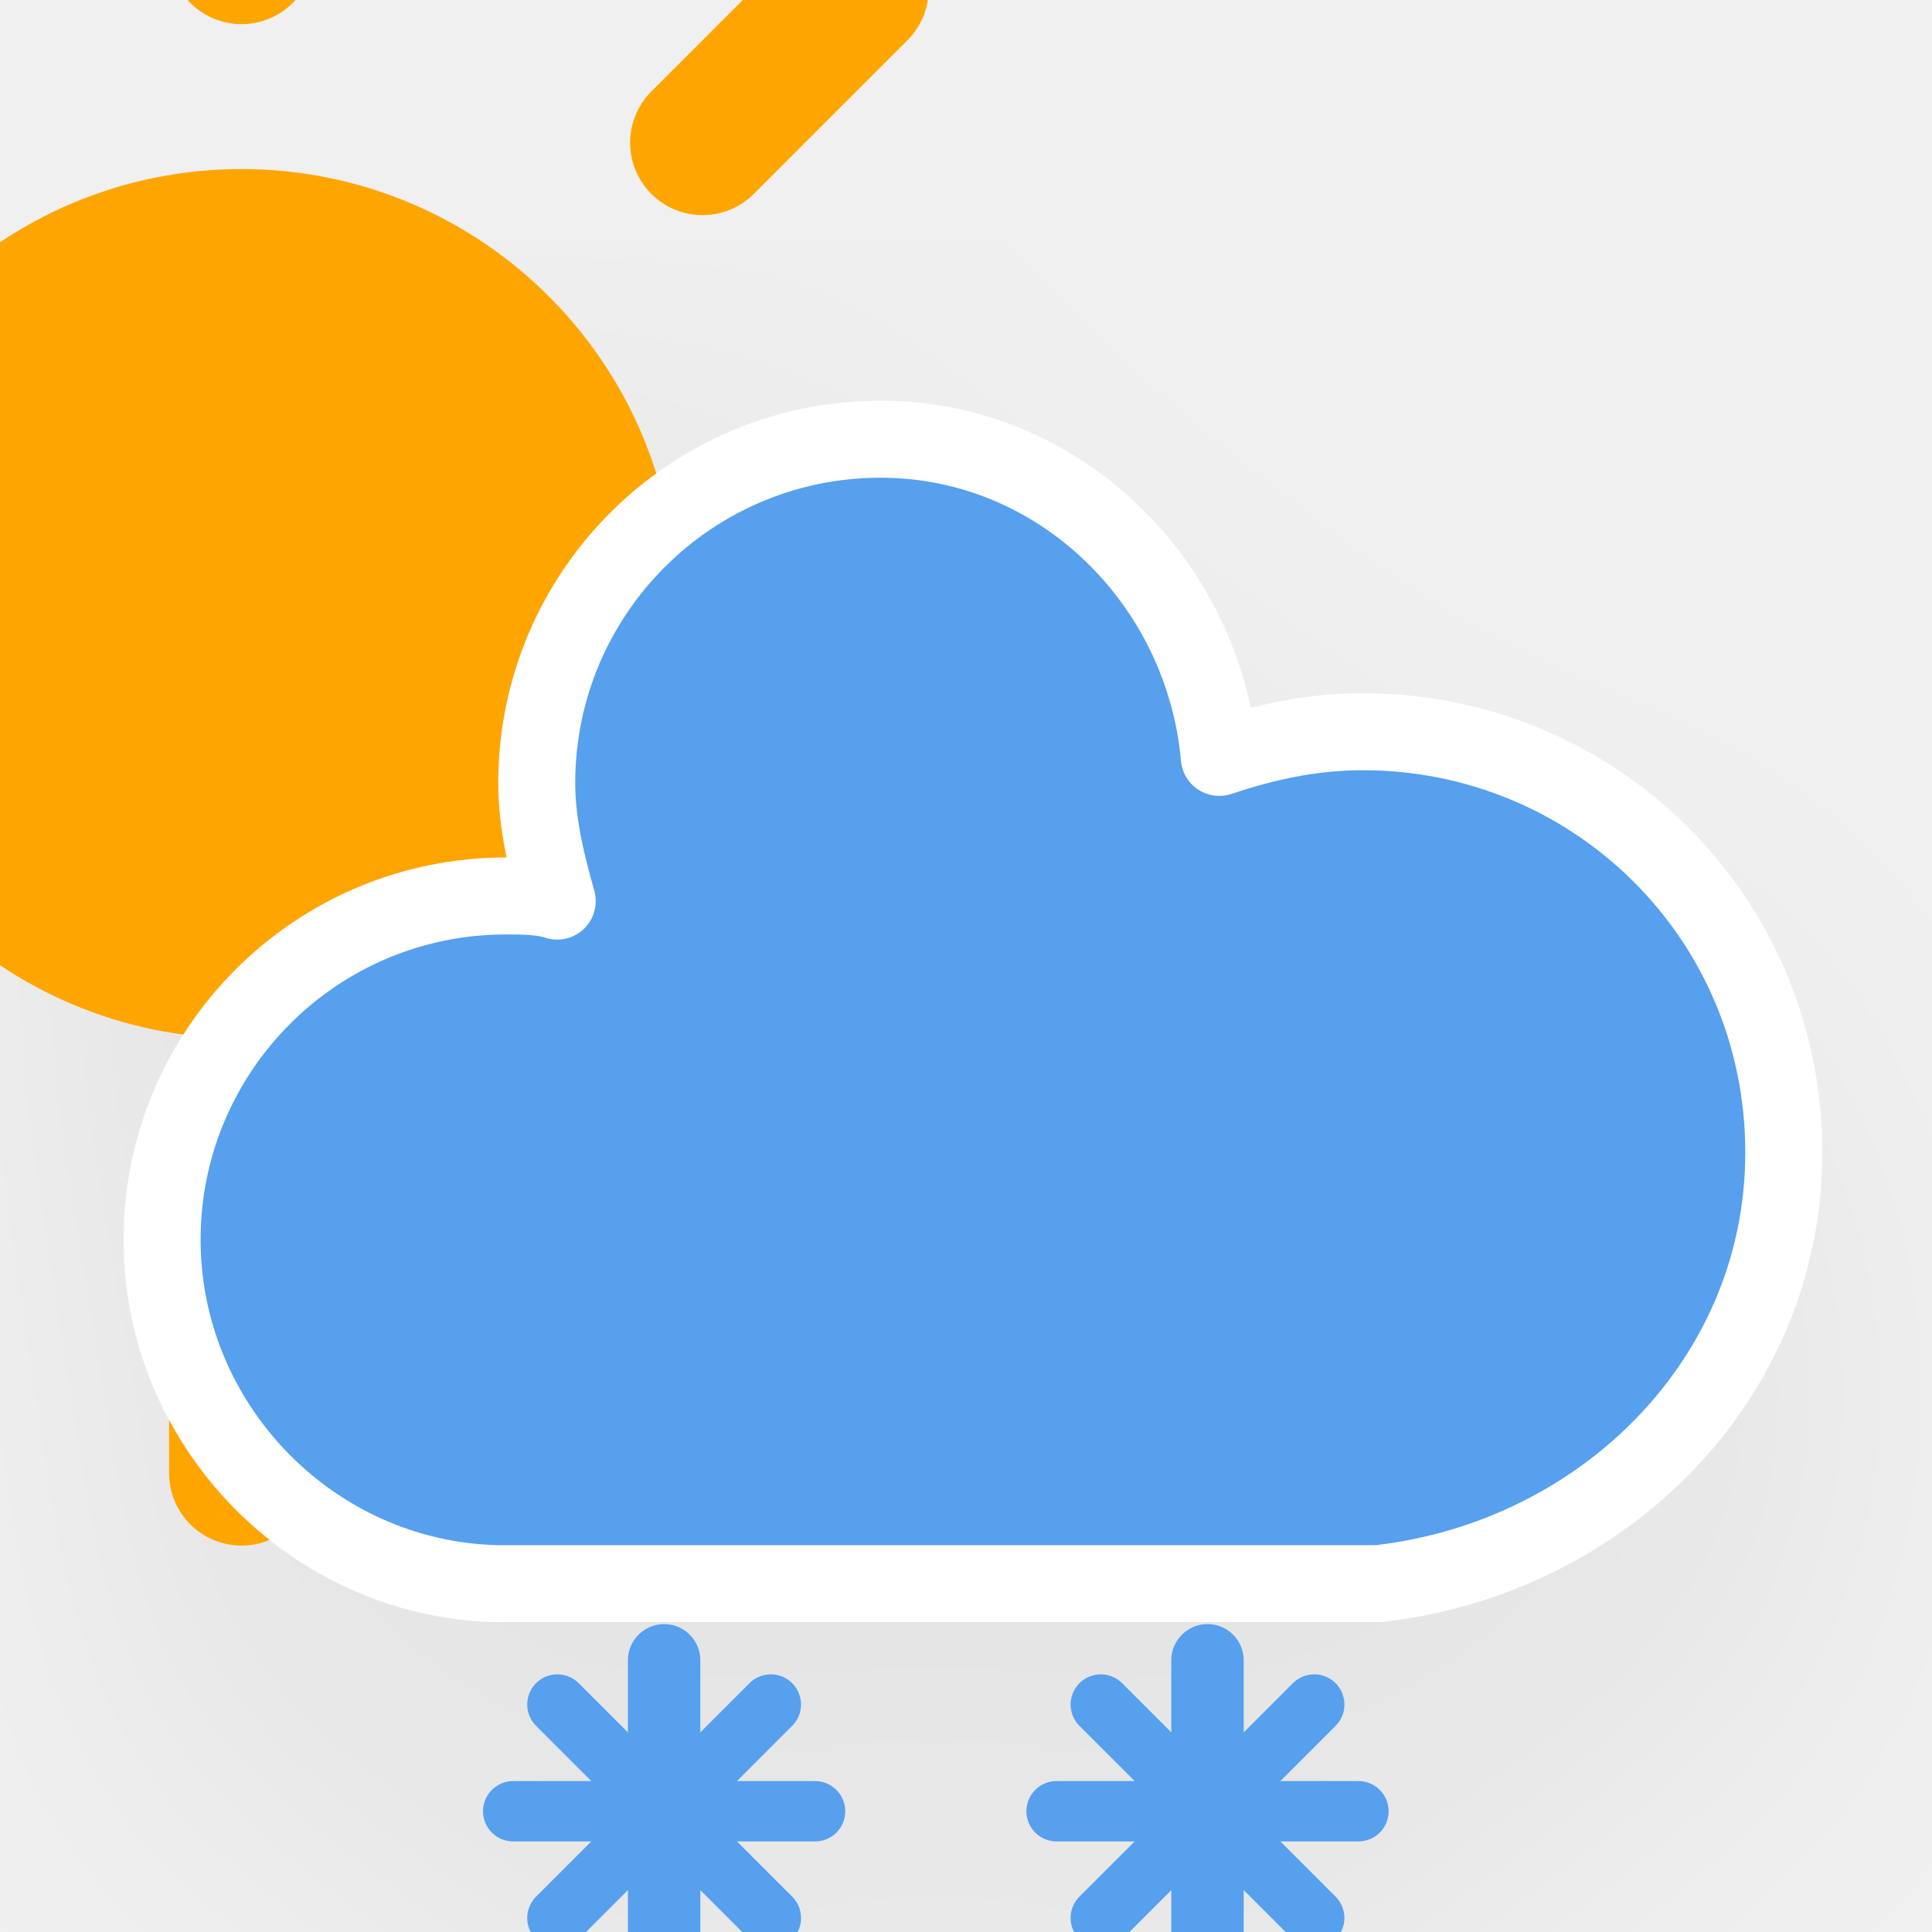
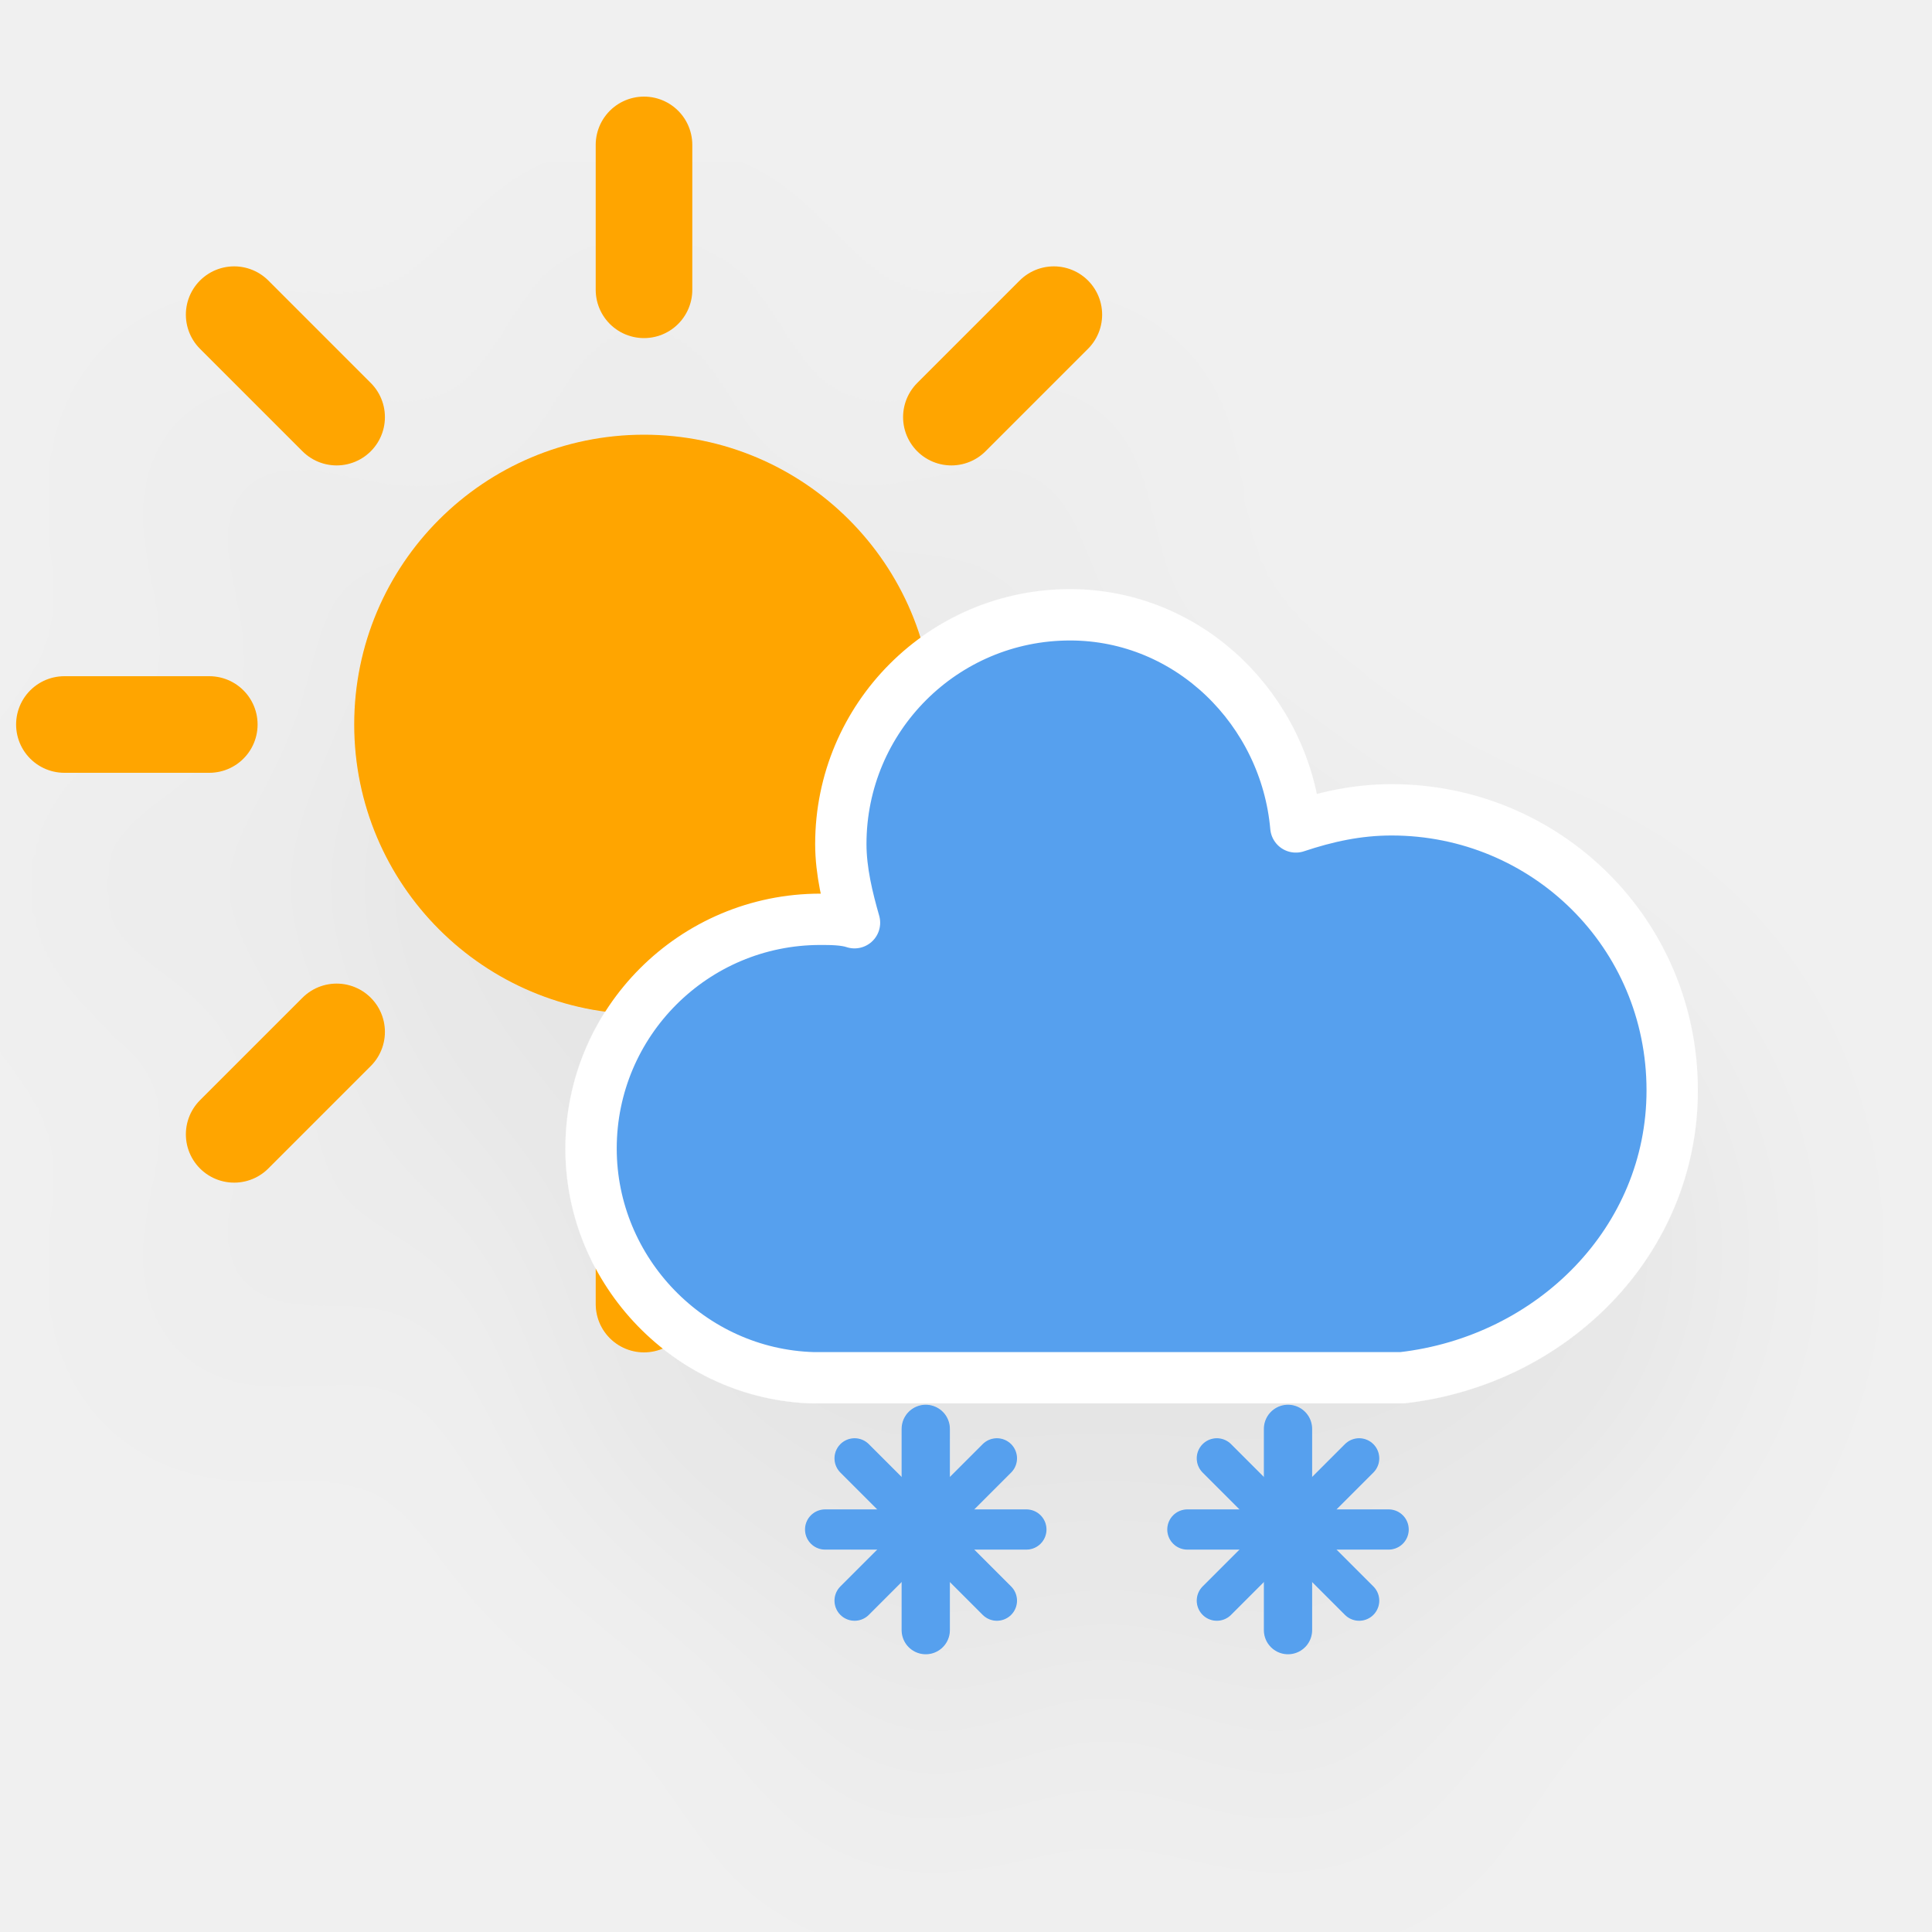
- <svg xmlns="http://www.w3.org/2000/svg" version="1.1" width="64" height="64" viewBox="16 16 32 32">
+ <svg xmlns="http://www.w3.org/2000/svg" version="1.1" width="64" height="64" viewBox="4 16 48 32">
  <defs>
    <filter id="blur" width="200%" height="200%">
      <feGaussianBlur in="SourceAlpha" stdDeviation="3" />
      <feOffset dx="0" dy="4" result="offsetblur" />
      <feComponentTransfer>
        <feFuncA type="linear" slope="0.05" />
      </feComponentTransfer>
      <feMerge>
        <feMergeNode />
        <feMergeNode in="SourceGraphic" />
      </feMerge>
    </filter>
    <style type="text/css">
/*
** SUN
*/
@keyframes am-weather-sun {
  0% {
    -webkit-transform: rotate(0deg);
       -moz-transform: rotate(0deg);
        -ms-transform: rotate(0deg);
            transform: rotate(0deg);
  }

  100% {
    -webkit-transform: rotate(360deg);
       -moz-transform: rotate(360deg);
        -ms-transform: rotate(360deg);
            transform: rotate(360deg);
  }
}

.am-weather-sun {
  -webkit-animation-name: am-weather-sun;
     -moz-animation-name: am-weather-sun;
      -ms-animation-name: am-weather-sun;
          animation-name: am-weather-sun;
  -webkit-animation-duration: 9s;
     -moz-animation-duration: 9s;
      -ms-animation-duration: 9s;
          animation-duration: 9s;
  -webkit-animation-timing-function: linear;
     -moz-animation-timing-function: linear;
      -ms-animation-timing-function: linear;
          animation-timing-function: linear;
  -webkit-animation-iteration-count: infinite;
     -moz-animation-iteration-count: infinite;
      -ms-animation-iteration-count: infinite;
          animation-iteration-count: infinite;
}

@keyframes am-weather-sun-shiny {
  0% {
    stroke-dasharray: 3px 10px;
    stroke-dashoffset: 0px;
  }

  50% {
    stroke-dasharray: 0.1px 10px;
    stroke-dashoffset: -1px;
  }

  100% {
    stroke-dasharray: 3px 10px;
    stroke-dashoffset: 0px;
  }
}

.am-weather-sun-shiny line {
  -webkit-animation-name: am-weather-sun-shiny;
     -moz-animation-name: am-weather-sun-shiny;
      -ms-animation-name: am-weather-sun-shiny;
          animation-name: am-weather-sun-shiny;
  -webkit-animation-duration: 2s;
     -moz-animation-duration: 2s;
      -ms-animation-duration: 2s;
          animation-duration: 2s;
  -webkit-animation-timing-function: linear;
     -moz-animation-timing-function: linear;
      -ms-animation-timing-function: linear;
          animation-timing-function: linear;
  -webkit-animation-iteration-count: infinite;
     -moz-animation-iteration-count: infinite;
      -ms-animation-iteration-count: infinite;
          animation-iteration-count: infinite;
}

/*
** SNOW
*/
@keyframes am-weather-snow {
  0% {
    -webkit-transform: translateX(0) translateY(0);
       -moz-transform: translateX(0) translateY(0);
        -ms-transform: translateX(0) translateY(0);
            transform: translateX(0) translateY(0);
  }

  33.33% {
    -webkit-transform: translateX(-1.2px) translateY(2px);
       -moz-transform: translateX(-1.2px) translateY(2px);
        -ms-transform: translateX(-1.2px) translateY(2px);
            transform: translateX(-1.2px) translateY(2px);
  }

  66.66% {
    -webkit-transform: translateX(1.4px) translateY(4px);
       -moz-transform: translateX(1.4px) translateY(4px);
        -ms-transform: translateX(1.4px) translateY(4px);
            transform: translateX(1.4px) translateY(4px);
    opacity: 1;
  }

  100% {
    -webkit-transform: translateX(-1.6px) translateY(6px);
       -moz-transform: translateX(-1.6px) translateY(6px);
        -ms-transform: translateX(-1.6px) translateY(6px);
            transform: translateX(-1.6px) translateY(6px);
    opacity: 0;
  }
}

.am-weather-snow-1 {
  -webkit-animation-name: am-weather-snow;
     -moz-animation-name: am-weather-snow;
      -ms-animation-name: am-weather-snow;
          animation-name: am-weather-snow;
  -webkit-animation-duration: 2s;
     -moz-animation-duration: 2s;
      -ms-animation-duration: 2s;
          animation-duration: 2s;
  -webkit-animation-timing-function: linear;
     -moz-animation-timing-function: linear;
      -ms-animation-timing-function: linear;
          animation-timing-function: linear;
  -webkit-animation-iteration-count: infinite;
     -moz-animation-iteration-count: infinite;
      -ms-animation-iteration-count: infinite;
          animation-iteration-count: infinite;
}

.am-weather-snow-2 {
  -webkit-animation-name: am-weather-snow;
     -moz-animation-name: am-weather-snow;
      -ms-animation-name: am-weather-snow;
          animation-name: am-weather-snow;
  -webkit-animation-delay: 1.2s;
     -moz-animation-delay: 1.2s;
      -ms-animation-delay: 1.2s;
          animation-delay: 1.2s;
  -webkit-animation-duration: 2s;
     -moz-animation-duration: 2s;
      -ms-animation-duration: 2s;
          animation-duration: 2s;
  -webkit-animation-timing-function: linear;
     -moz-animation-timing-function: linear;
      -ms-animation-timing-function: linear;
          animation-timing-function: linear;
  -webkit-animation-iteration-count: infinite;
     -moz-animation-iteration-count: infinite;
      -ms-animation-iteration-count: infinite;
          animation-iteration-count: infinite;
}

        </style>
  </defs>
  <g filter="url(#blur)" id="snowy-1">
    <g transform="translate(20,10)">
      <g transform="translate(0,16), scale(1.2)">
        <g class="am-weather-sun">
          <g>
            <line fill="none" stroke="orange" stroke-linecap="round" stroke-width="2" transform="translate(0,9)" x1="0" x2="0" y1="0" y2="3" />
          </g>
          <g transform="rotate(45)">
            <line fill="none" stroke="orange" stroke-linecap="round" stroke-width="2" transform="translate(0,9)" x1="0" x2="0" y1="0" y2="3" />
          </g>
          <g transform="rotate(90)">
            <line fill="none" stroke="orange" stroke-linecap="round" stroke-width="2" transform="translate(0,9)" x1="0" x2="0" y1="0" y2="3" />
          </g>
          <g transform="rotate(135)">
            <line fill="none" stroke="orange" stroke-linecap="round" stroke-width="2" transform="translate(0,9)" x1="0" x2="0" y1="0" y2="3" />
          </g>
          <g transform="rotate(180)">
            <line fill="none" stroke="orange" stroke-linecap="round" stroke-width="2" transform="translate(0,9)" x1="0" x2="0" y1="0" y2="3" />
          </g>
          <g transform="rotate(225)">
            <line fill="none" stroke="orange" stroke-linecap="round" stroke-width="2" transform="translate(0,9)" x1="0" x2="0" y1="0" y2="3" />
          </g>
          <g transform="rotate(270)">
            <line fill="none" stroke="orange" stroke-linecap="round" stroke-width="2" transform="translate(0,9)" x1="0" x2="0" y1="0" y2="3" />
          </g>
          <g transform="rotate(315)">
            <line fill="none" stroke="orange" stroke-linecap="round" stroke-width="2" transform="translate(0,9)" x1="0" x2="0" y1="0" y2="3" />
          </g>
        </g>
        <circle cx="0" cy="0" fill="orange" r="5" stroke="orange" stroke-width="2" />
      </g>
      <g>
        <path d="M47.7,35.4c0-4.6-3.7-8.2-8.2-8.2c-1,0-1.9,0.2-2.8,0.5c-0.3-3.4-3.1-6.2-6.6-6.2c-3.7,0-6.7,3-6.7,6.7c0,0.8,0.2,1.6,0.4,2.3    c-0.3-0.1-0.7-0.1-1-0.1c-3.7,0-6.7,3-6.7,6.7c0,3.6,2.9,6.6,6.5,6.7l17.2,0C44.2,43.3,47.7,39.8,47.7,35.4z" fill="#57A0EE" stroke="white" stroke-linejoin="round" stroke-width="1.5" transform="translate(-15,-5), scale(0.85)" />
      </g>
    </g>
    <g transform="translate(20,9)">
      <g class="am-weather-snow-1">
        <g transform="translate(7,28)">
          <line fill="none" stroke="#57A0EE" stroke-linecap="round" stroke-width="1.2" transform="translate(0,9), rotate(0)" x1="0" x2="0" y1="-2.5" y2="2.5" />
          <line fill="none" stroke="#57A0EE" stroke-linecap="round" stroke-width="1" transform="translate(0,9), rotate(45)" x1="0" x2="0" y1="-2.5" y2="2.5" />
          <line fill="none" stroke="#57A0EE" stroke-linecap="round" stroke-width="1" transform="translate(0,9), rotate(90)" x1="0" x2="0" y1="-2.5" y2="2.5" />
          <line fill="none" stroke="#57A0EE" stroke-linecap="round" stroke-width="1" transform="translate(0,9), rotate(135)" x1="0" x2="0" y1="-2.5" y2="2.5" />
        </g>
      </g>
      <g class="am-weather-snow-2">
        <g transform="translate(16,28)">
          <line fill="none" stroke="#57A0EE" stroke-linecap="round" stroke-width="1.2" transform="translate(0,9), rotate(0)" x1="0" x2="0" y1="-2.5" y2="2.5" />
          <line fill="none" stroke="#57A0EE" stroke-linecap="round" stroke-width="1" transform="translate(0,9), rotate(45)" x1="0" x2="0" y1="-2.5" y2="2.5" />
          <line fill="none" stroke="#57A0EE" stroke-linecap="round" stroke-width="1" transform="translate(0,9), rotate(90)" x1="0" x2="0" y1="-2.5" y2="2.5" />
          <line fill="none" stroke="#57A0EE" stroke-linecap="round" stroke-width="1" transform="translate(0,9), rotate(135)" x1="0" x2="0" y1="-2.5" y2="2.5" />
        </g>
      </g>
    </g>
  </g>
</svg>
